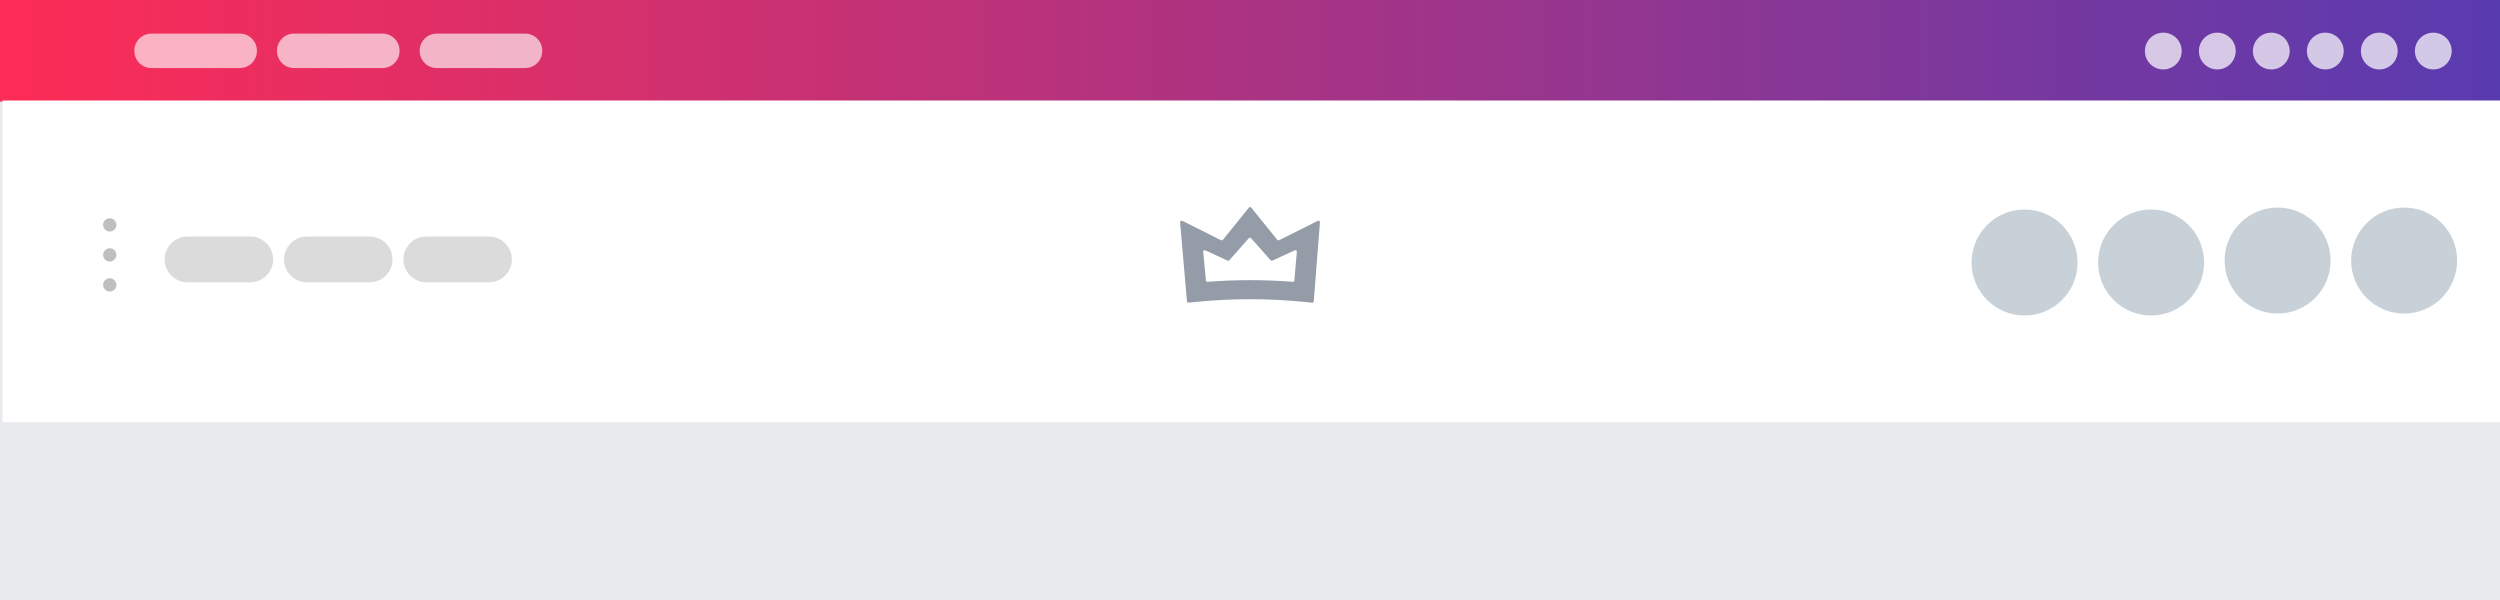
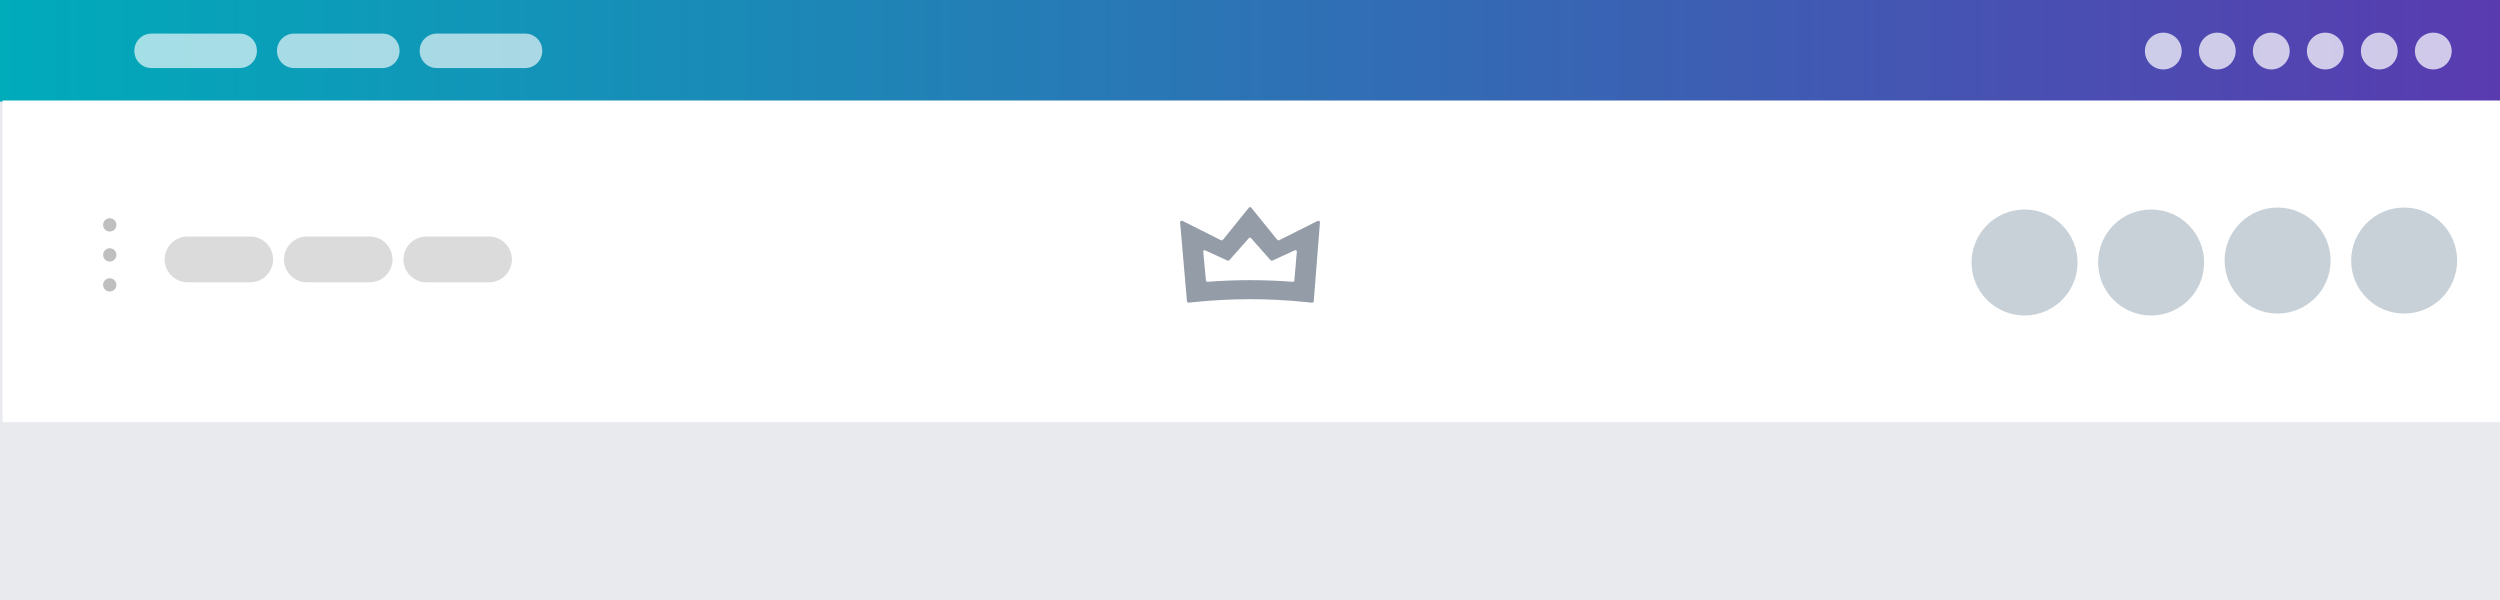
<svg xmlns="http://www.w3.org/2000/svg" version="1.1" id="Layer_1" x="0px" y="0px" viewBox="0 0 500 120" style="enable-background:new 0 0 500 120;" xml:space="preserve">
  <style type="text/css">
	.st0{fill:#E9EAED;}
	.st1{fill:url(#SVGID_1_);}
	.st2{fill:#FFFFFF;}
	.st3{fill:#DBDBDB;}
	.st4{opacity:0.64;fill:#FFFFFF;}
	.st5{opacity:0.72;fill:#FFFFFF;}
	.st6{fill:#BFBFBF;}
	.st7{fill:#949CA8;}
	.st8{fill:#C8D1D8;}
</style>
  <g>
    <rect class="st0" width="500" height="120" />
  </g>
  <g>
    <linearGradient id="SVGID_1_" gradientUnits="userSpaceOnUse" x1="0" y1="10.16" x2="500" y2="10.16">
-       <stop offset="0" style="stop-color:#FD2C56" />
+       <stop offset="0" style="stop-color:#00abba" />
      <stop offset="1" style="stop-color:#593BB0" />
    </linearGradient>
    <rect class="st1" width="500" height="20.32" />
  </g>
  <g>
    <rect x="0.5" y="20.1" class="st2" width="500" height="64.34" />
  </g>
  <path class="st3" d="M50.05,56.46H37.51c-2.52,0-4.58-2.06-4.58-4.58v0c0-2.52,2.06-4.58,4.58-4.58h12.54  c2.52,0,4.58,2.06,4.58,4.58v0C54.63,54.4,52.57,56.46,50.05,56.46z" />
  <path class="st3" d="M73.93,56.46H61.38c-2.52,0-4.58-2.06-4.58-4.58v0c0-2.52,2.06-4.58,4.58-4.58h12.54  c2.52,0,4.58,2.06,4.58,4.58v0C78.51,54.4,76.45,56.46,73.93,56.46z" />
  <path class="st3" d="M97.8,56.46H85.26c-2.52,0-4.58-2.06-4.58-4.58v0c0-2.52,2.06-4.58,4.58-4.58H97.8c2.52,0,4.58,2.06,4.58,4.58  v0C102.38,54.4,100.32,56.46,97.8,56.46z" />
  <path class="st4" d="M47.97,13.61H30.27c-1.87,0-3.4-1.53-3.4-3.4v-0.09c0-1.87,1.53-3.4,3.4-3.4h17.71c1.87,0,3.4,1.53,3.4,3.4  v0.09C51.38,12.08,49.84,13.61,47.97,13.61z" />
  <path class="st4" d="M76.51,13.61H58.8c-1.87,0-3.4-1.53-3.4-3.4v-0.09c0-1.87,1.53-3.4,3.4-3.4h17.71c1.87,0,3.4,1.53,3.4,3.4v0.09  C79.91,12.08,78.38,13.61,76.51,13.61z" />
  <path class="st4" d="M105.05,13.61H87.34c-1.87,0-3.4-1.53-3.4-3.4v-0.09c0-1.87,1.53-3.4,3.4-3.4h17.71c1.87,0,3.4,1.53,3.4,3.4  v0.09C108.45,12.08,106.92,13.61,105.05,13.61z" />
  <circle class="st5" cx="486.66" cy="10.21" r="3.68" />
  <circle class="st5" cx="475.86" cy="10.21" r="3.68" />
  <circle class="st5" cx="465.06" cy="10.21" r="3.68" />
  <circle class="st5" cx="454.26" cy="10.21" r="3.68" />
  <circle class="st5" cx="443.46" cy="10.21" r="3.68" />
  <circle class="st5" cx="432.66" cy="10.21" r="3.68" />
  <circle class="st6" cx="21.95" cy="44.98" r="1.33" />
  <circle class="st6" cx="21.95" cy="50.98" r="1.33" />
  <circle class="st6" cx="21.95" cy="56.98" r="1.33" />
  <path class="st7" d="M262.75,60.25c-0.01,0.18-0.17,0.31-0.35,0.29l-1.36-0.14c-3.64-0.37-7.29-0.56-10.94-0.56l-0.12,0  c-3.66,0-7.31,0.19-10.95,0.56l-1.29,0.13c-0.18,0.02-0.33-0.11-0.35-0.29l-1.37-15.76c-0.02-0.25,0.24-0.42,0.46-0.31l7.71,3.87  c0.13,0.07,0.29,0.03,0.39-0.08l5.19-6.42c0.13-0.16,0.37-0.16,0.49,0l5.19,6.42c0.09,0.12,0.25,0.15,0.39,0.08l7.69-3.86  c0.22-0.11,0.48,0.06,0.46,0.31L262.75,60.25z M240.64,50.32l0.55,5.8c0.01,0.14,0.15,0.25,0.31,0.24c2.82-0.22,5.67-0.33,8.49-0.33  c0.02,0,0.03,0,0.05,0c2.83,0,5.69,0.11,8.52,0.33c0.16,0.01,0.3-0.09,0.31-0.24l0.5-5.81c0.02-0.2-0.21-0.34-0.41-0.25l-4.49,2.06  c-0.12,0.05-0.26,0.03-0.35-0.07l-3.91-4.42c-0.11-0.13-0.33-0.13-0.44,0l-3.91,4.42c-0.08,0.1-0.23,0.12-0.35,0.07l-4.46-2.05  C240.85,49.97,240.62,50.11,240.64,50.32z" />
  <circle class="st8" cx="480.83" cy="52.11" r="10.6" />
  <circle class="st8" cx="455.52" cy="52.11" r="10.6" />
  <circle class="st8" cx="430.22" cy="52.5" r="10.6" />
  <circle class="st8" cx="404.91" cy="52.5" r="10.6" />
</svg>
